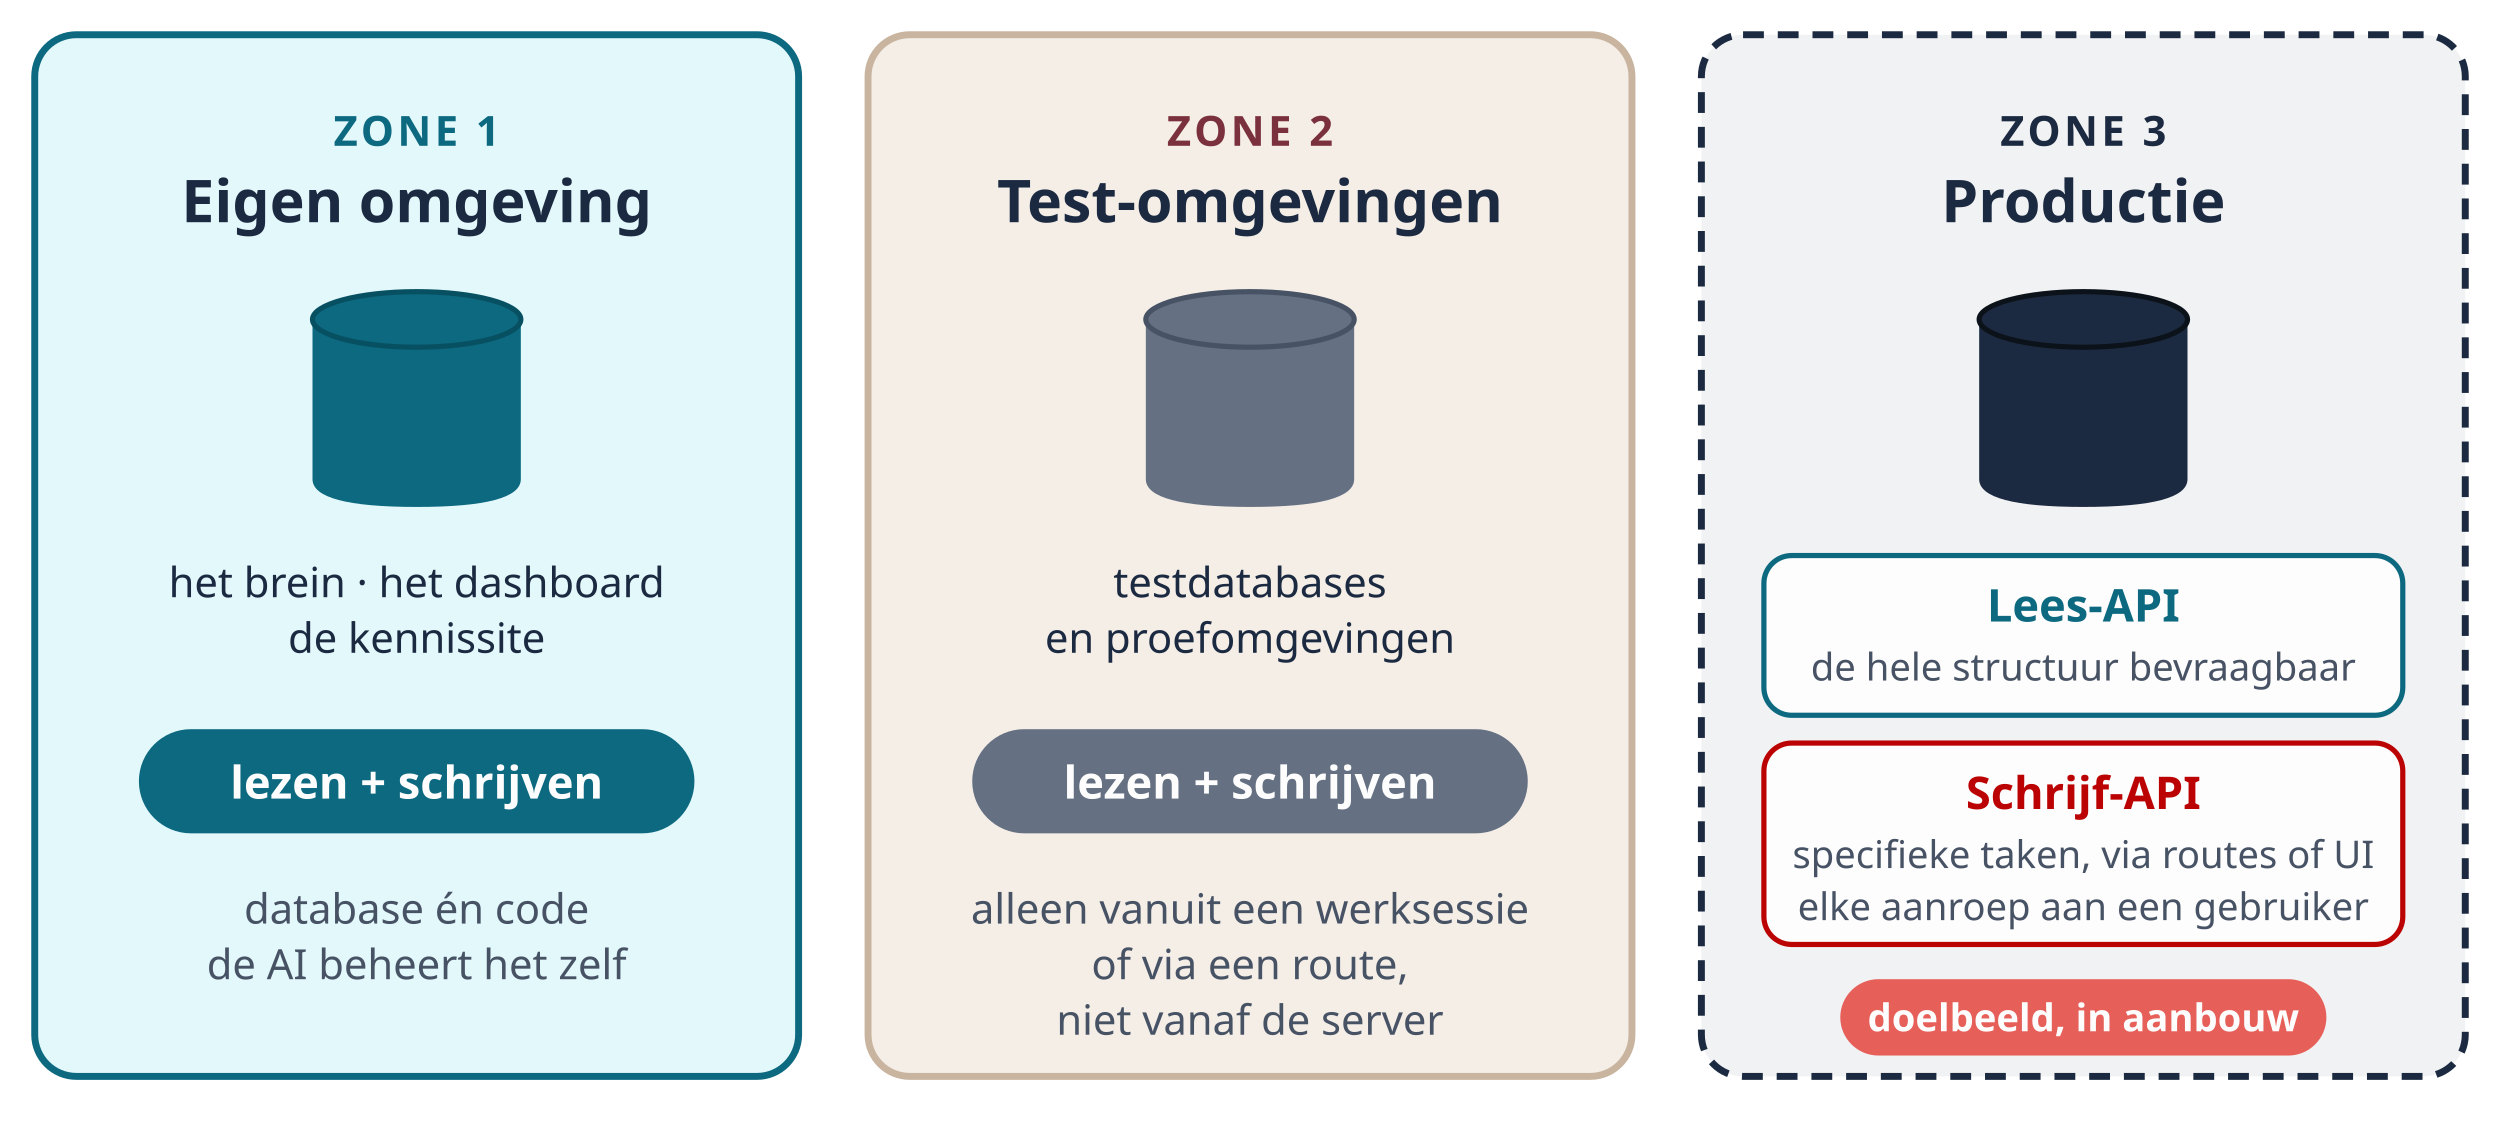
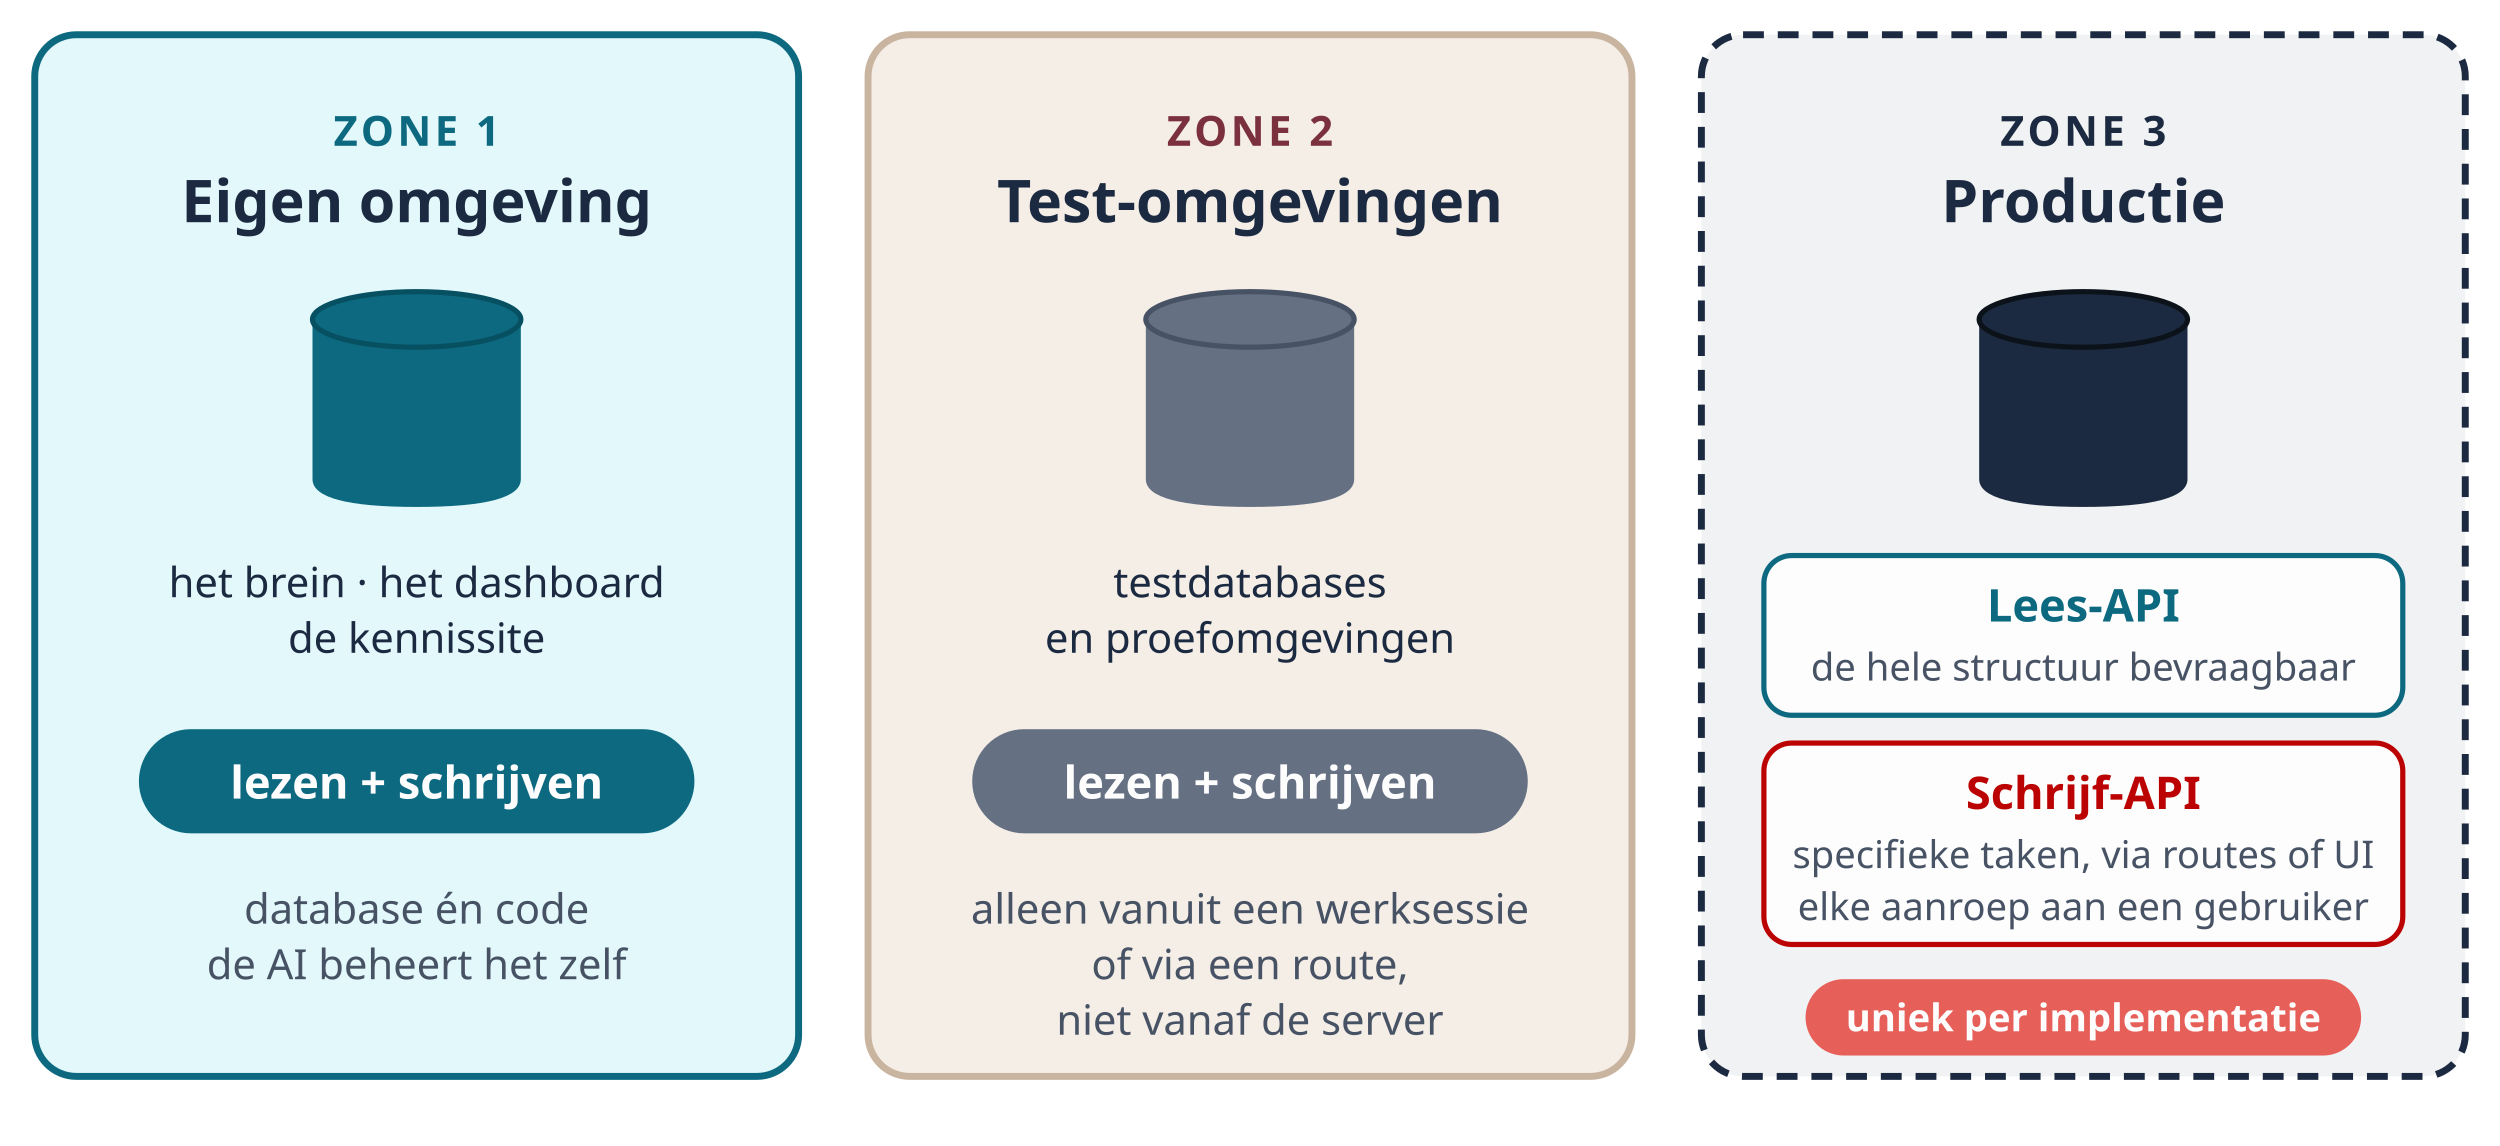
<svg xmlns="http://www.w3.org/2000/svg" viewBox="0 0 720 330" role="img" aria-labelledby="dz-title dz-desc">
  <style>text { font-family: 'Myriad Pro', system-ui, sans-serif; }</style>
  <g transform="translate(10,10)">
    <rect width="220" height="300" rx="12" fill="#c0f0f7" fill-opacity="0.45" stroke="#0c6980" stroke-width="2" />
    <text x="110" y="32" text-anchor="middle" fill="#0c6980" font-size="12" font-weight="700" letter-spacing="1">ZONE 1</text>
    <text x="110" y="54" text-anchor="middle" fill="#1c2a41" font-size="17" font-weight="700">Eigen omgeving</text>
    <path d="M 80 82 L 80 128 Q 80 136 110 136 Q 140 136 140 128 L 140 82" fill="#0c6980" />
    <ellipse cx="110" cy="82" rx="30" ry="8" fill="#0c6980" stroke="#075062" stroke-width="1.5" />
    <text x="110" y="162" text-anchor="middle" fill="#1c2a41" font-size="12">het brein · het dashboard</text>
    <text x="110" y="178" text-anchor="middle" fill="#1c2a41" font-size="12">de kennissite</text>
    <rect x="30" y="200" width="160" height="30" rx="15" fill="#0c6980" />
    <text x="110" y="220" text-anchor="middle" fill="#fdfdfd" font-size="13" font-weight="700">lezen + schrijven</text>
    <text x="110" y="256" text-anchor="middle" fill="#475365" font-size="12">database én code</text>
    <text x="110" y="272" text-anchor="middle" fill="#475365" font-size="12">de AI beheert het zelf</text>
  </g>
  <g transform="translate(250,10)">
    <rect width="220" height="300" rx="12" fill="#DECFBA" fill-opacity="0.35" stroke="#C9B49F" stroke-width="2" />
    <text x="110" y="32" text-anchor="middle" fill="#7A303D" font-size="12" font-weight="700" letter-spacing="1">ZONE 2</text>
    <text x="110" y="54" text-anchor="middle" fill="#1c2a41" font-size="17" font-weight="700">Test-omgevingen</text>
    <path d="M 80 82 L 80 128 Q 80 136 110 136 Q 140 136 140 128 L 140 82" fill="#657082" />
    <ellipse cx="110" cy="82" rx="30" ry="8" fill="#657082" stroke="#475365" stroke-width="1.5" />
    <text x="110" y="162" text-anchor="middle" fill="#1c2a41" font-size="12">testdatabases</text>
    <text x="110" y="178" text-anchor="middle" fill="#1c2a41" font-size="12">en proefomgevingen</text>
    <rect x="30" y="200" width="160" height="30" rx="15" fill="#657082" />
    <text x="110" y="220" text-anchor="middle" fill="#fdfdfd" font-size="13" font-weight="700">lezen + schrijven</text>
    <text x="110" y="256" text-anchor="middle" fill="#475365" font-size="12">alleen vanuit een werksessie</text>
    <text x="110" y="272" text-anchor="middle" fill="#475365" font-size="12">of via een route,</text>
    <text x="110" y="288" text-anchor="middle" fill="#475365" font-size="12">niet vanaf de server</text>
  </g>
  <g transform="translate(490,10)">
    <rect width="220" height="300" rx="12" fill="#1c2a41" fill-opacity="0.06" stroke="#1c2a41" stroke-width="2" stroke-dasharray="6,4" />
    <text x="110" y="32" text-anchor="middle" fill="#1c2a41" font-size="12" font-weight="700" letter-spacing="1">ZONE 3</text>
    <text x="110" y="54" text-anchor="middle" fill="#1c2a41" font-size="17" font-weight="700">Productie</text>
    <path d="M 80 82 L 80 128 Q 80 136 110 136 Q 140 136 140 128 L 140 82" fill="#1c2a41" />
    <ellipse cx="110" cy="82" rx="30" ry="8" fill="#1c2a41" stroke="#0c1219" stroke-width="1.5" />
    <rect x="18" y="150" width="184" height="46" rx="8" fill="#fdfdfd" stroke="#0c6980" stroke-width="1.5" />
    <text x="110" y="169" text-anchor="middle" fill="#0c6980" font-size="13" font-weight="700">Lees-API</text>
    <text x="110" y="186" text-anchor="middle" fill="#475365" font-size="11">de hele structuur bevraagbaar</text>
    <rect x="18" y="204" width="184" height="58" rx="8" fill="#fdfdfd" stroke="#BB0303" stroke-width="1.5" />
    <text x="110" y="223" text-anchor="middle" fill="#BB0303" font-size="13" font-weight="700">Schrijf-API</text>
    <text x="110" y="240" text-anchor="middle" fill="#475365" font-size="11">specifieke taken, via routes of UI</text>
    <text x="110" y="255" text-anchor="middle" fill="#475365" font-size="11">elke aanroep aan een gebruiker</text>
-     <rect x="40" y="272" width="140" height="22" rx="11" fill="#E65F59" />
-     <text x="110" y="287" text-anchor="middle" fill="#fdfdfd" font-size="11" font-weight="700">doelbeeld, in aanbouw</text>
+     <rect x="30" y="272" width="160" height="22" rx="11" fill="#E65F59" />
+     <text x="110" y="287" text-anchor="middle" fill="#fdfdfd" font-size="11" font-weight="700">uniek per implementatie</text>
  </g>
</svg>
